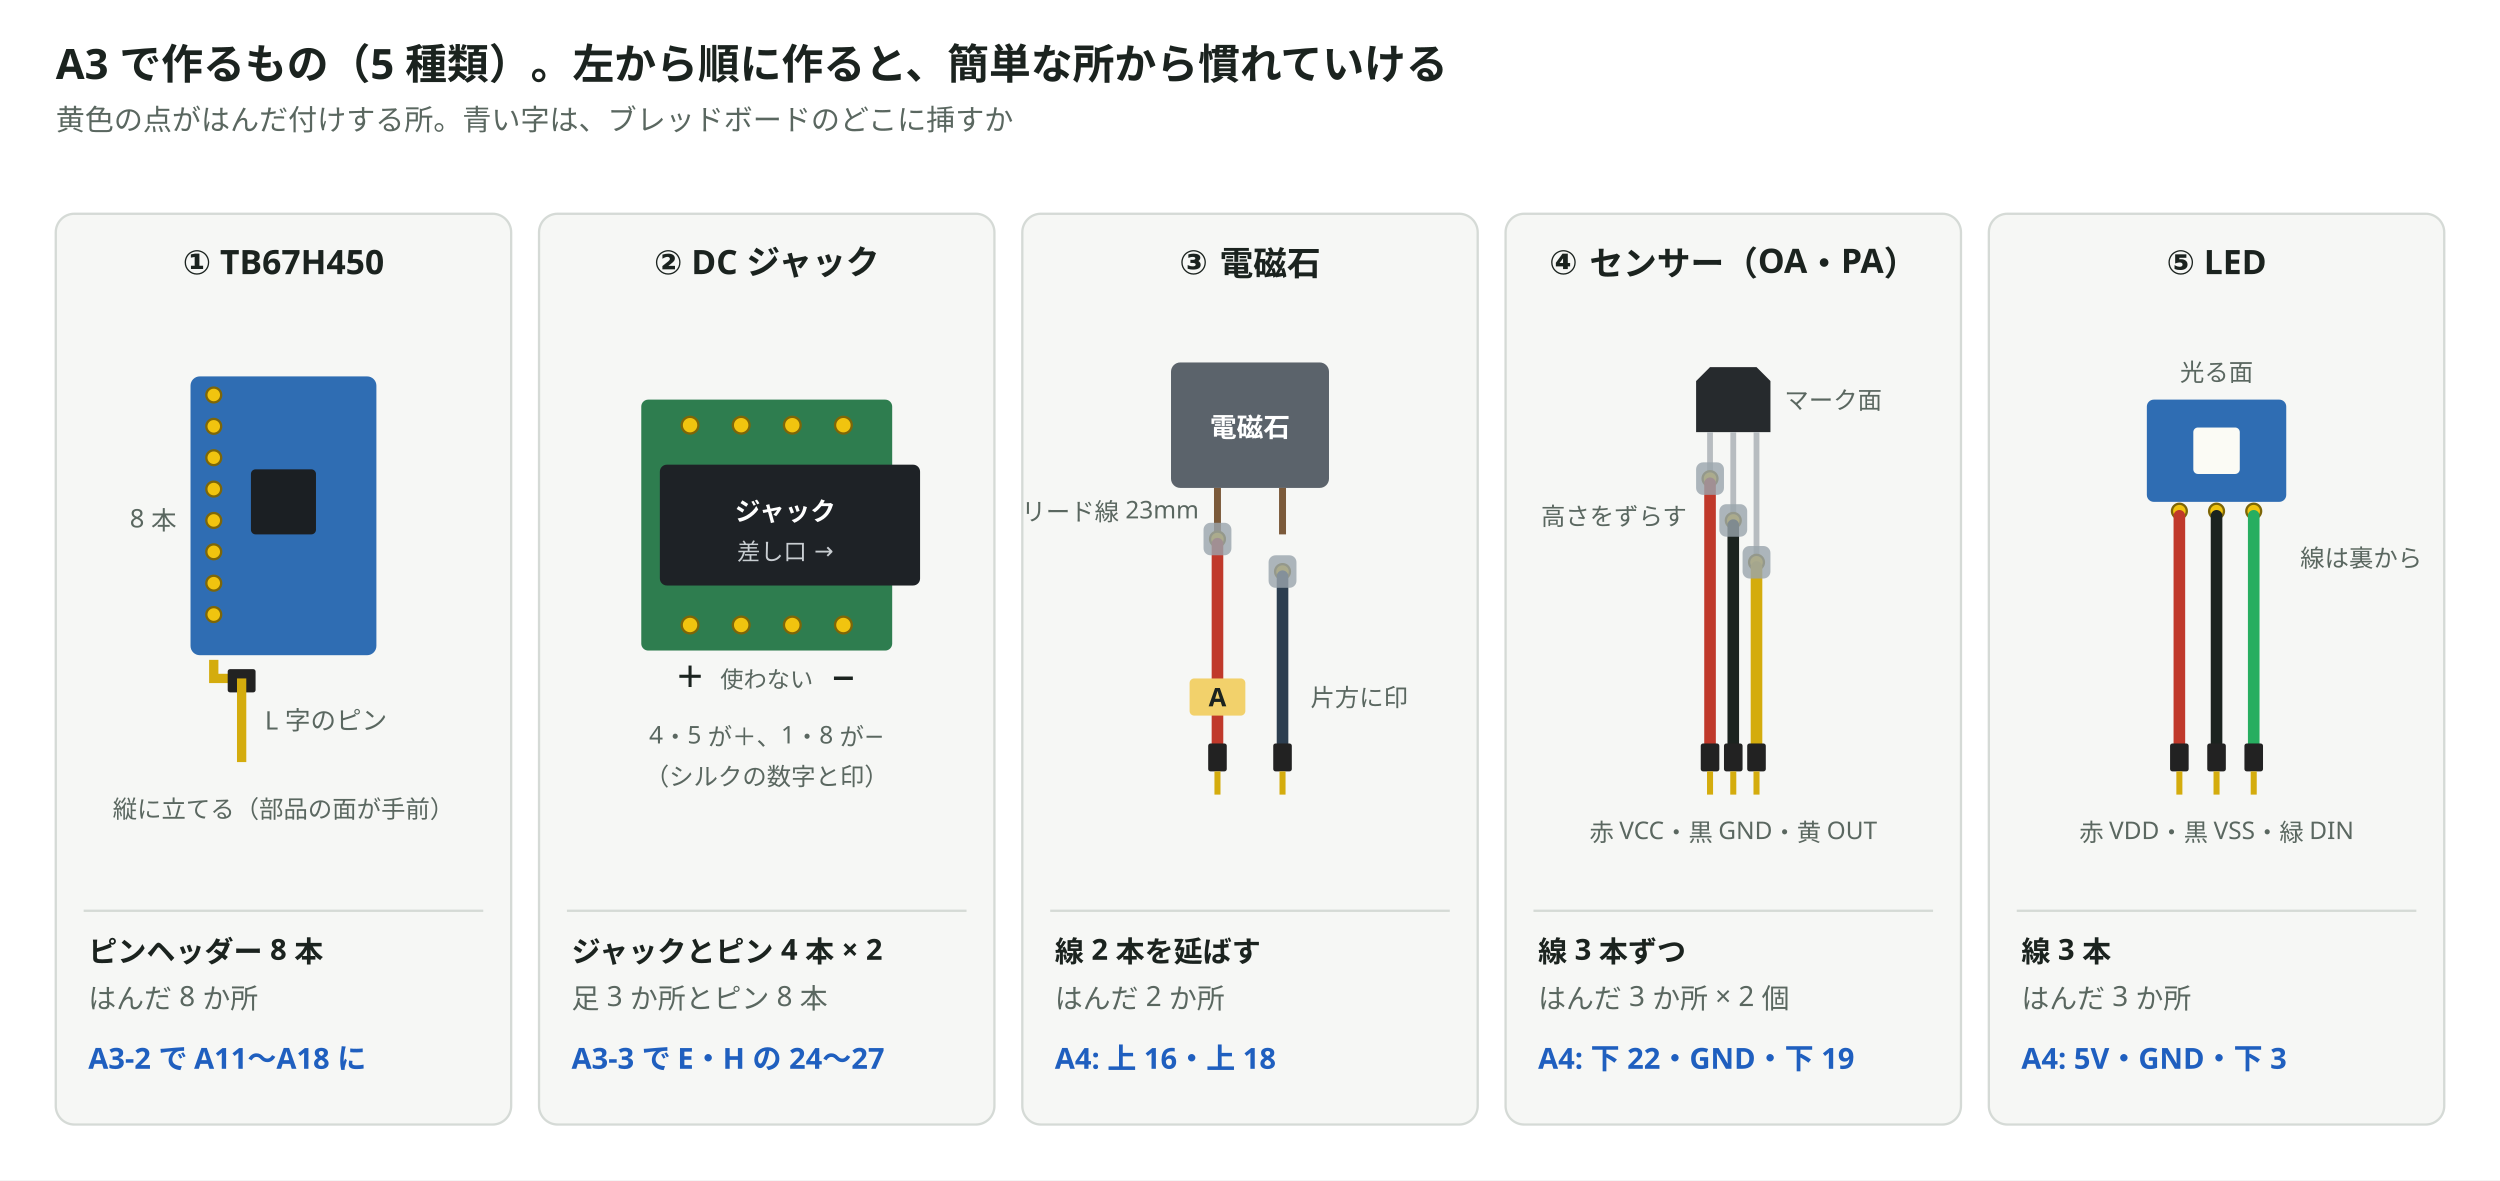
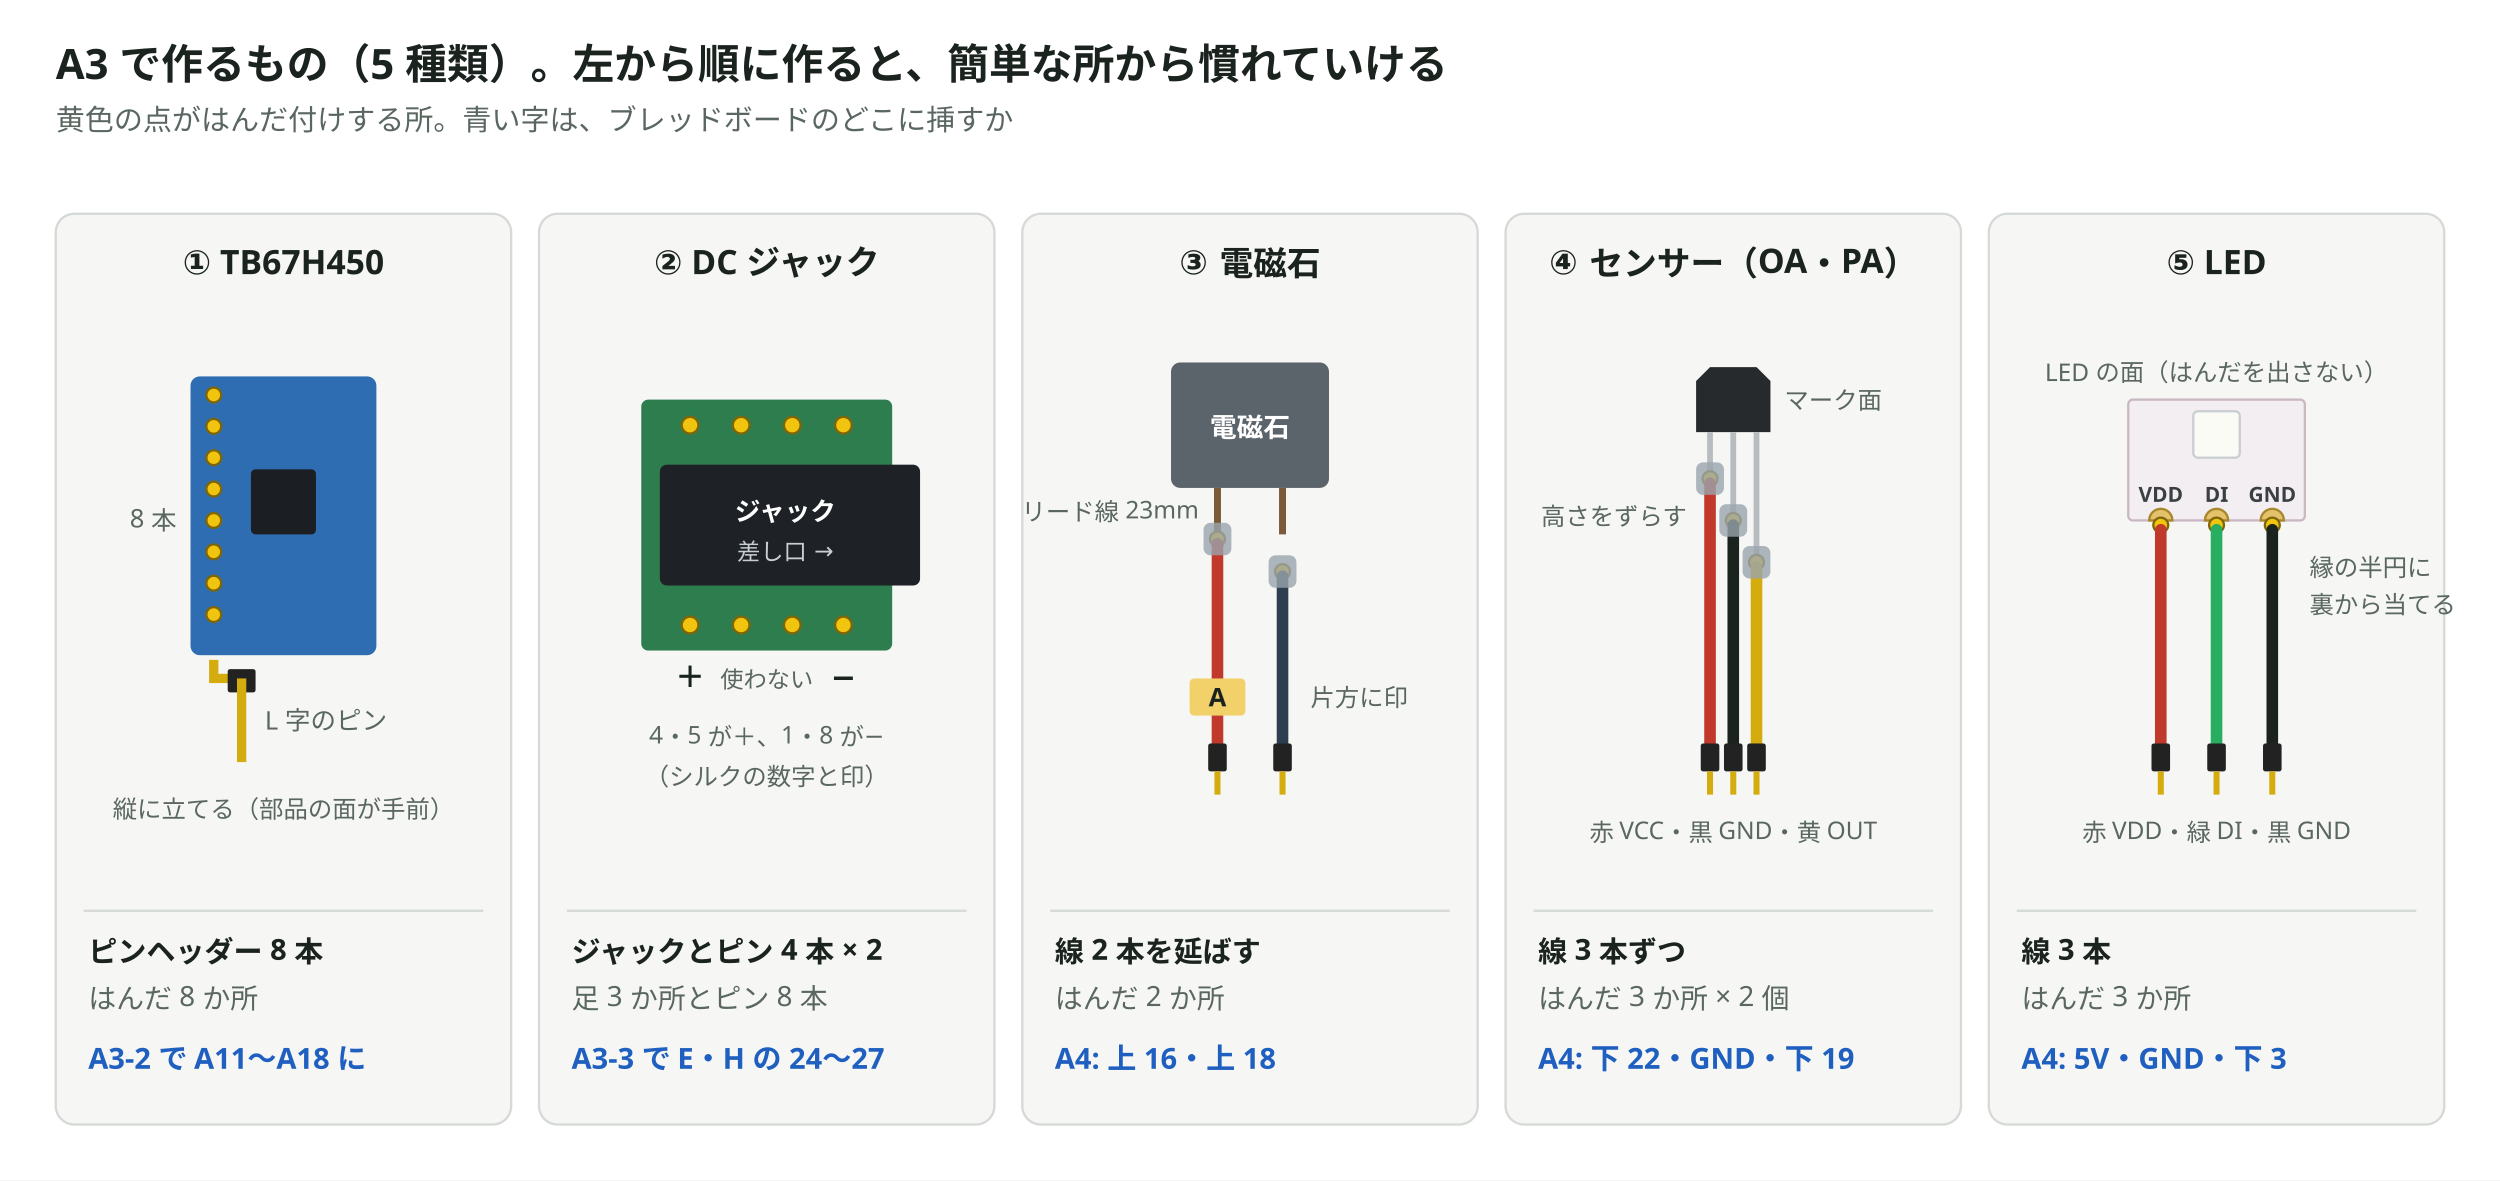
<svg xmlns="http://www.w3.org/2000/svg" viewBox="0 0 1076 508" width="1076" height="508" font-family="'Hiragino Sans','Yu Gothic UI','Meiryo','Noto Sans JP',sans-serif">
  <rect width="1076" height="508" fill="#ffffff" />
  <text x="24.0" y="34.0" font-size="18" text-anchor="start" font-weight="bold" fill="#1b231f">A3 で作るもの（5 種類）。左から順に作ると、簡単な所から慣れていける</text>
  <text x="24.0" y="56.0" font-size="12.5" text-anchor="start" font-weight="normal" fill="#5a6760">黄色の点がはんだ付けする所。青い字は、ブレッドボードのどこに挿すか</text>
  <rect x="24.0" y="92.0" width="196.0" height="392.0" rx="8" fill="#f6f7f5" stroke="#d5dad6" />
  <text x="122.0" y="118.0" font-size="14.5" text-anchor="middle" font-weight="bold" fill="#1b231f">① TB67H450</text>
  <rect x="82.0" y="162.0" width="80.0" height="120.0" rx="4" fill="#2f6db3" stroke="none" />
  <rect x="108.0" y="202.0" width="28.0" height="28.0" rx="2" fill="#1b1f23" stroke="none" />
  <circle cx="92.0" cy="170.0" r="3.2" fill="#f1c40f" stroke="#7d6608" />
  <circle cx="92.0" cy="183.5" r="3.2" fill="#f1c40f" stroke="#7d6608" />
  <circle cx="92.0" cy="197.0" r="3.2" fill="#f1c40f" stroke="#7d6608" />
  <circle cx="92.0" cy="210.5" r="3.2" fill="#f1c40f" stroke="#7d6608" />
  <circle cx="92.0" cy="224.0" r="3.2" fill="#f1c40f" stroke="#7d6608" />
  <circle cx="92.0" cy="237.5" r="3.2" fill="#f1c40f" stroke="#7d6608" />
  <circle cx="92.0" cy="251.0" r="3.2" fill="#f1c40f" stroke="#7d6608" />
  <circle cx="92.0" cy="264.5" r="3.2" fill="#f1c40f" stroke="#7d6608" />
  <text x="76.0" y="227.0" font-size="11" text-anchor="end" font-weight="normal" fill="#5a6760">8 本</text>
  <path d="M92.0 284.0 V292.0 H104.0" stroke="#d4ac0d" stroke-width="4" fill="none" />
  <rect x="98.0" y="288.0" width="12.0" height="10.0" rx="1" fill="#222" stroke="none" />
  <path d="M104.0 292.0 V328.0" stroke="#d4ac0d" stroke-width="4" fill="none" />
  <text x="114.0" y="314.0" font-size="11" text-anchor="start" font-weight="normal" fill="#5a6760">L 字のピン</text>
  <text x="122.0" y="352.0" font-size="10.5" text-anchor="middle" font-weight="normal" fill="#5a6760">縦に立てる（部品の面が手前）</text>
  <path d="M36 392 H208" stroke="#d5dad6" />
  <text x="38.0" y="414.0" font-size="12.5" text-anchor="start" font-weight="bold" fill="#1b231f">ピンヘッダー 8 本</text>
  <text x="38.0" y="434.0" font-size="12" text-anchor="start" font-weight="normal" fill="#5a6760">はんだ 8 か所</text>
  <text x="38.0" y="460.0" font-size="12.5" text-anchor="start" font-weight="bold" fill="#1f5fbf">A3-2 で A11〜A18 に</text>
  <rect x="232.0" y="92.0" width="196.0" height="392.0" rx="8" fill="#f6f7f5" stroke="#d5dad6" />
  <text x="330.0" y="118.0" font-size="14.5" text-anchor="middle" font-weight="bold" fill="#1b231f">② DC ジャック</text>
  <rect x="276.0" y="172.0" width="108.0" height="108.0" rx="3" fill="#2e7d4f" stroke="none" />
  <circle cx="297.0" cy="183.0" r="3.6" fill="#f1c40f" stroke="#7d6608" />
  <circle cx="319.0" cy="183.0" r="3.6" fill="#f1c40f" stroke="#7d6608" />
  <circle cx="341.0" cy="183.0" r="3.6" fill="#f1c40f" stroke="#7d6608" />
  <circle cx="363.0" cy="183.0" r="3.6" fill="#f1c40f" stroke="#7d6608" />
  <circle cx="297.0" cy="269.0" r="3.6" fill="#f1c40f" stroke="#7d6608" />
  <circle cx="319.0" cy="269.0" r="3.6" fill="#f1c40f" stroke="#7d6608" />
  <circle cx="341.0" cy="269.0" r="3.6" fill="#f1c40f" stroke="#7d6608" />
  <circle cx="363.0" cy="269.0" r="3.6" fill="#f1c40f" stroke="#7d6608" />
  <rect x="284.0" y="200.0" width="112.0" height="52.0" rx="3" fill="#1e2226" stroke="none" />
  <text x="338.0" y="224.0" font-size="11" text-anchor="middle" font-weight="bold" fill="#ffffff">ジャック</text>
  <text x="338.0" y="241.0" font-size="10" text-anchor="middle" font-weight="normal" fill="#c9ced2">差し口 →</text>
  <text x="297.0" y="296.0" font-size="13" text-anchor="middle" font-weight="bold" fill="#1b231f">＋</text>
  <text x="363.0" y="296.0" font-size="13" text-anchor="middle" font-weight="bold" fill="#1b231f">−</text>
  <text x="330.0" y="296.0" font-size="10" text-anchor="middle" font-weight="normal" fill="#5a6760">使わない</text>
  <text x="330.0" y="320.0" font-size="10.5" text-anchor="middle" font-weight="normal" fill="#5a6760">4・5 が＋、1・8 が−</text>
  <text x="330.0" y="338.0" font-size="10.5" text-anchor="middle" font-weight="normal" fill="#5a6760">（シルクの数字と印）</text>
  <path d="M244 392 H416" stroke="#d5dad6" />
  <text x="246.0" y="414.0" font-size="12.5" text-anchor="start" font-weight="bold" fill="#1b231f">ジャックとピン 4 本 × 2</text>
  <text x="246.0" y="434.0" font-size="12" text-anchor="start" font-weight="normal" fill="#5a6760">足 3 か所とピン 8 本</text>
  <text x="246.0" y="460.0" font-size="12.5" text-anchor="start" font-weight="bold" fill="#1f5fbf">A3-3 で E・H の 24〜27</text>
  <rect x="440.0" y="92.0" width="196.0" height="392.0" rx="8" fill="#f6f7f5" stroke="#d5dad6" />
  <text x="538.0" y="118.0" font-size="14.5" text-anchor="middle" font-weight="bold" fill="#1b231f">③ 電磁石</text>
  <rect x="504.0" y="156.0" width="68.0" height="54.0" rx="4" fill="#5b636b" stroke="none" />
  <text x="538.0" y="188.0" font-size="11.5" text-anchor="middle" font-weight="bold" fill="#ffffff">電磁石</text>
  <path d="M524.0 210.0 V230.0" stroke="#7b5a3a" stroke-width="3" />
  <circle cx="524.0" cy="232.0" r="3.2" fill="#f1c40f" stroke="#7d6608" />
  <path d="M524.0 234.0 V320.0" stroke="#c0392b" stroke-width="5" stroke-linecap="round" />
  <rect x="520.0" y="320.0" width="8.0" height="12.0" rx="1" fill="#222" stroke="none" />
  <rect x="522.7" y="332.0" width="2.6" height="10.0" rx="0" fill="#d4ac0d" stroke="none" />
  <rect x="518.0" y="225.0" width="12.0" height="14.0" rx="3" fill="#9aa5ad" stroke="none" opacity="0.8" />
  <path d="M552.0 210.0 V230.0" stroke="#7b5a3a" stroke-width="3" />
  <circle cx="552.0" cy="246.0" r="3.2" fill="#f1c40f" stroke="#7d6608" />
  <path d="M552.0 248.0 V320.0" stroke="#2c3e50" stroke-width="5" stroke-linecap="round" />
  <rect x="548.0" y="320.0" width="8.0" height="12.0" rx="1" fill="#222" stroke="none" />
  <rect x="550.7" y="332.0" width="2.6" height="10.0" rx="0" fill="#d4ac0d" stroke="none" />
  <rect x="546.0" y="239.0" width="12.0" height="14.0" rx="3" fill="#9aa5ad" stroke="none" opacity="0.8" />
  <text x="516.0" y="224.0" font-size="10.5" text-anchor="end" font-weight="normal" fill="#5a6760">リード線 23mm</text>
  <rect x="512.0" y="292.0" width="24.0" height="16.0" rx="2" fill="#f2d16b" stroke="none" />
  <text x="524.0" y="304.0" font-size="11" text-anchor="middle" font-weight="bold" fill="#1b231f">A</text>
  <text x="564.0" y="304.0" font-size="10.5" text-anchor="start" font-weight="normal" fill="#5a6760">片方に印</text>
  <path d="M452 392 H624" stroke="#d5dad6" />
  <text x="454.0" y="414.0" font-size="12.5" text-anchor="start" font-weight="bold" fill="#1b231f">線 2 本を延ばす</text>
  <text x="454.0" y="434.0" font-size="12" text-anchor="start" font-weight="normal" fill="#5a6760">はんだ 2 か所</text>
  <text x="454.0" y="460.0" font-size="12.5" text-anchor="start" font-weight="bold" fill="#1f5fbf">A4: 上 16・上 18</text>
  <rect x="648.0" y="92.0" width="196.0" height="392.0" rx="8" fill="#f6f7f5" stroke="#d5dad6" />
  <text x="746.0" y="118.0" font-size="14.5" text-anchor="middle" font-weight="bold" fill="#1b231f">④ センサー（OA・PA）</text>
  <path d="M730.0 186.0 V164.0 L736.0 158.0 H756.0 L762.0 164.0 V186.0 Z" fill="#262a2d" />
  <text x="768.0" y="176.0" font-size="10.5" text-anchor="start" font-weight="normal" fill="#5a6760">マーク面</text>
  <path d="M736.0 186.0 V206.0" stroke="#b7bcc0" stroke-width="2.5" />
  <circle cx="736.0" cy="206.0" r="3.2" fill="#f1c40f" stroke="#7d6608" />
  <path d="M736.0 208.0 V320.0" stroke="#c0392b" stroke-width="5" stroke-linecap="round" />
  <rect x="732.0" y="320.0" width="8.0" height="12.0" rx="1" fill="#222" stroke="none" />
  <rect x="734.7" y="332.0" width="2.6" height="10.0" rx="0" fill="#d4ac0d" stroke="none" />
  <rect x="730.0" y="199.0" width="12.0" height="14.0" rx="3" fill="#9aa5ad" stroke="none" opacity="0.8" />
  <path d="M746.0 186.0 V224.0" stroke="#b7bcc0" stroke-width="2.5" />
  <circle cx="746.0" cy="224.0" r="3.2" fill="#f1c40f" stroke="#7d6608" />
  <path d="M746.0 226.0 V320.0" stroke="#1b231f" stroke-width="5" stroke-linecap="round" />
  <rect x="742.0" y="320.0" width="8.0" height="12.0" rx="1" fill="#222" stroke="none" />
  <rect x="744.7" y="332.0" width="2.6" height="10.0" rx="0" fill="#d4ac0d" stroke="none" />
  <rect x="740.0" y="217.0" width="12.0" height="14.0" rx="3" fill="#9aa5ad" stroke="none" opacity="0.8" />
  <path d="M756.0 186.0 V242.0" stroke="#b7bcc0" stroke-width="2.5" />
  <circle cx="756.0" cy="242.0" r="3.2" fill="#f1c40f" stroke="#7d6608" />
  <path d="M756.0 244.0 V320.0" stroke="#d4ac0d" stroke-width="5" stroke-linecap="round" />
  <rect x="752.0" y="320.0" width="8.0" height="12.0" rx="1" fill="#222" stroke="none" />
  <rect x="754.7" y="332.0" width="2.6" height="10.0" rx="0" fill="#d4ac0d" stroke="none" />
  <rect x="750.0" y="235.0" width="12.0" height="14.0" rx="3" fill="#9aa5ad" stroke="none" opacity="0.8" />
  <text x="726.0" y="226.0" font-size="10.5" text-anchor="end" font-weight="normal" fill="#5a6760">高さをずらす</text>
  <text x="746.0" y="362.0" font-size="10.5" text-anchor="middle" font-weight="normal" fill="#5a6760">赤 VCC・黒 GND・黄 OUT</text>
  <path d="M660 392 H832" stroke="#d5dad6" />
  <text x="662.0" y="414.0" font-size="12.5" text-anchor="start" font-weight="bold" fill="#1b231f">線 3 本ずつ</text>
  <text x="662.0" y="434.0" font-size="12" text-anchor="start" font-weight="normal" fill="#5a6760">はんだ 3 か所 × 2 個</text>
  <text x="662.0" y="460.0" font-size="12.5" text-anchor="start" font-weight="bold" fill="#1f5fbf">A4: 下 22・GND・下 19</text>
  <rect x="856.0" y="92.0" width="196.0" height="392.0" rx="8" fill="#f6f7f5" stroke="#d5dad6" />
  <text x="954.0" y="118.0" font-size="14.5" text-anchor="middle" font-weight="bold" fill="#1b231f">⑤ LED</text>
-   <rect x="924.0" y="172.0" width="60.0" height="44.0" rx="3" fill="#2f6db3" stroke="none" />
-   <rect x="944.0" y="184.0" width="20.0" height="20.0" rx="2" fill="#fbfbf5" stroke="none" />
-   <text x="954.0" y="164.0" font-size="10.5" text-anchor="middle" font-weight="normal" fill="#5a6760">光る面</text>
-   <circle cx="938.0" cy="220.0" r="3.2" fill="#f1c40f" stroke="#7d6608" />
-   <path d="M938.0 222.0 V320.0" stroke="#c0392b" stroke-width="5" stroke-linecap="round" />
-   <rect x="934.0" y="320.0" width="8.0" height="12.0" rx="1" fill="#222" stroke="none" />
-   <rect x="936.7" y="332.0" width="2.6" height="10.0" rx="0" fill="#d4ac0d" stroke="none" />
-   <circle cx="954.0" cy="220.0" r="3.2" fill="#f1c40f" stroke="#7d6608" />
-   <path d="M954.0 222.0 V320.0" stroke="#1b231f" stroke-width="5" stroke-linecap="round" />
+   <rect x="916.0" y="172.0" width="76.0" height="52.0" rx="2" fill="#f3eef1" stroke="#c9b8c2" />
+   <rect x="944.0" y="177.0" width="20.0" height="20.0" rx="2" fill="#fbfbf5" stroke="#c9ced2" />
+   <text x="954.0" y="164.0" font-size="10.5" text-anchor="middle" font-weight="normal" fill="#5a6760">LED の面（はんだを出さない）</text>
+   <path d="M925.0 224.0 A5 5 0 0 1 935.0 224.0 Z" fill="#e3c26b" stroke="#a8862b" />
+   <text x="930.0" y="216.0" font-size="9" text-anchor="middle" font-weight="bold" fill="#3a3f43">VDD</text>
+   <circle cx="930.0" cy="226.0" r="3.2" fill="#f1c40f" stroke="#7d6608" />
+   <path d="M930.0 228.0 V320.0" stroke="#c0392b" stroke-width="5" stroke-linecap="round" />
+   <rect x="926.0" y="320.0" width="8.0" height="12.0" rx="1" fill="#222" stroke="none" />
+   <rect x="928.7" y="332.0" width="2.6" height="10.0" rx="0" fill="#d4ac0d" stroke="none" />
+   <path d="M949.0 224.0 A5 5 0 0 1 959.0 224.0 Z" fill="#e3c26b" stroke="#a8862b" />
+   <text x="954.0" y="216.0" font-size="9" text-anchor="middle" font-weight="bold" fill="#3a3f43">DI</text>
+   <circle cx="954.0" cy="226.0" r="3.2" fill="#f1c40f" stroke="#7d6608" />
+   <path d="M954.0 228.0 V320.0" stroke="#27ae60" stroke-width="5" stroke-linecap="round" />
  <rect x="950.0" y="320.0" width="8.0" height="12.0" rx="1" fill="#222" stroke="none" />
  <rect x="952.7" y="332.0" width="2.6" height="10.0" rx="0" fill="#d4ac0d" stroke="none" />
-   <circle cx="970.0" cy="220.0" r="3.2" fill="#f1c40f" stroke="#7d6608" />
-   <path d="M970.0 222.0 V320.0" stroke="#27ae60" stroke-width="5" stroke-linecap="round" />
-   <rect x="966.0" y="320.0" width="8.0" height="12.0" rx="1" fill="#222" stroke="none" />
-   <rect x="968.7" y="332.0" width="2.6" height="10.0" rx="0" fill="#d4ac0d" stroke="none" />
-   <text x="954.0" y="362.0" font-size="10.5" text-anchor="middle" font-weight="normal" fill="#5a6760">赤 VDD・黒 VSS・緑 DIN</text>
-   <text x="990.0" y="244.0" font-size="10.5" text-anchor="start" font-weight="normal" fill="#5a6760">線は裏から</text>
+   <path d="M973.0 224.0 A5 5 0 0 1 983.0 224.0 Z" fill="#e3c26b" stroke="#a8862b" />
+   <text x="978.0" y="216.0" font-size="9" text-anchor="middle" font-weight="bold" fill="#3a3f43">GND</text>
+   <circle cx="978.0" cy="226.0" r="3.2" fill="#f1c40f" stroke="#7d6608" />
+   <path d="M978.0 228.0 V320.0" stroke="#1b231f" stroke-width="5" stroke-linecap="round" />
+   <rect x="974.0" y="320.0" width="8.0" height="12.0" rx="1" fill="#222" stroke="none" />
+   <rect x="976.7" y="332.0" width="2.6" height="10.0" rx="0" fill="#d4ac0d" stroke="none" />
+   <text x="994.0" y="248.0" font-size="10.5" text-anchor="start" font-weight="normal" fill="#5a6760">縁の半円に</text>
+   <text x="994.0" y="264.0" font-size="10.5" text-anchor="start" font-weight="normal" fill="#5a6760">裏から当てる</text>
+   <text x="954.0" y="362.0" font-size="10.5" text-anchor="middle" font-weight="normal" fill="#5a6760">赤 VDD・緑 DI・黒 GND</text>
  <path d="M868 392 H1040" stroke="#d5dad6" />
  <text x="870.0" y="414.0" font-size="12.5" text-anchor="start" font-weight="bold" fill="#1b231f">線 3 本</text>
  <text x="870.0" y="434.0" font-size="12" text-anchor="start" font-weight="normal" fill="#5a6760">はんだ 3 か所</text>
  <text x="870.0" y="460.0" font-size="12.5" text-anchor="start" font-weight="bold" fill="#1f5fbf">A4: 5V・GND・下 3</text>
</svg>
